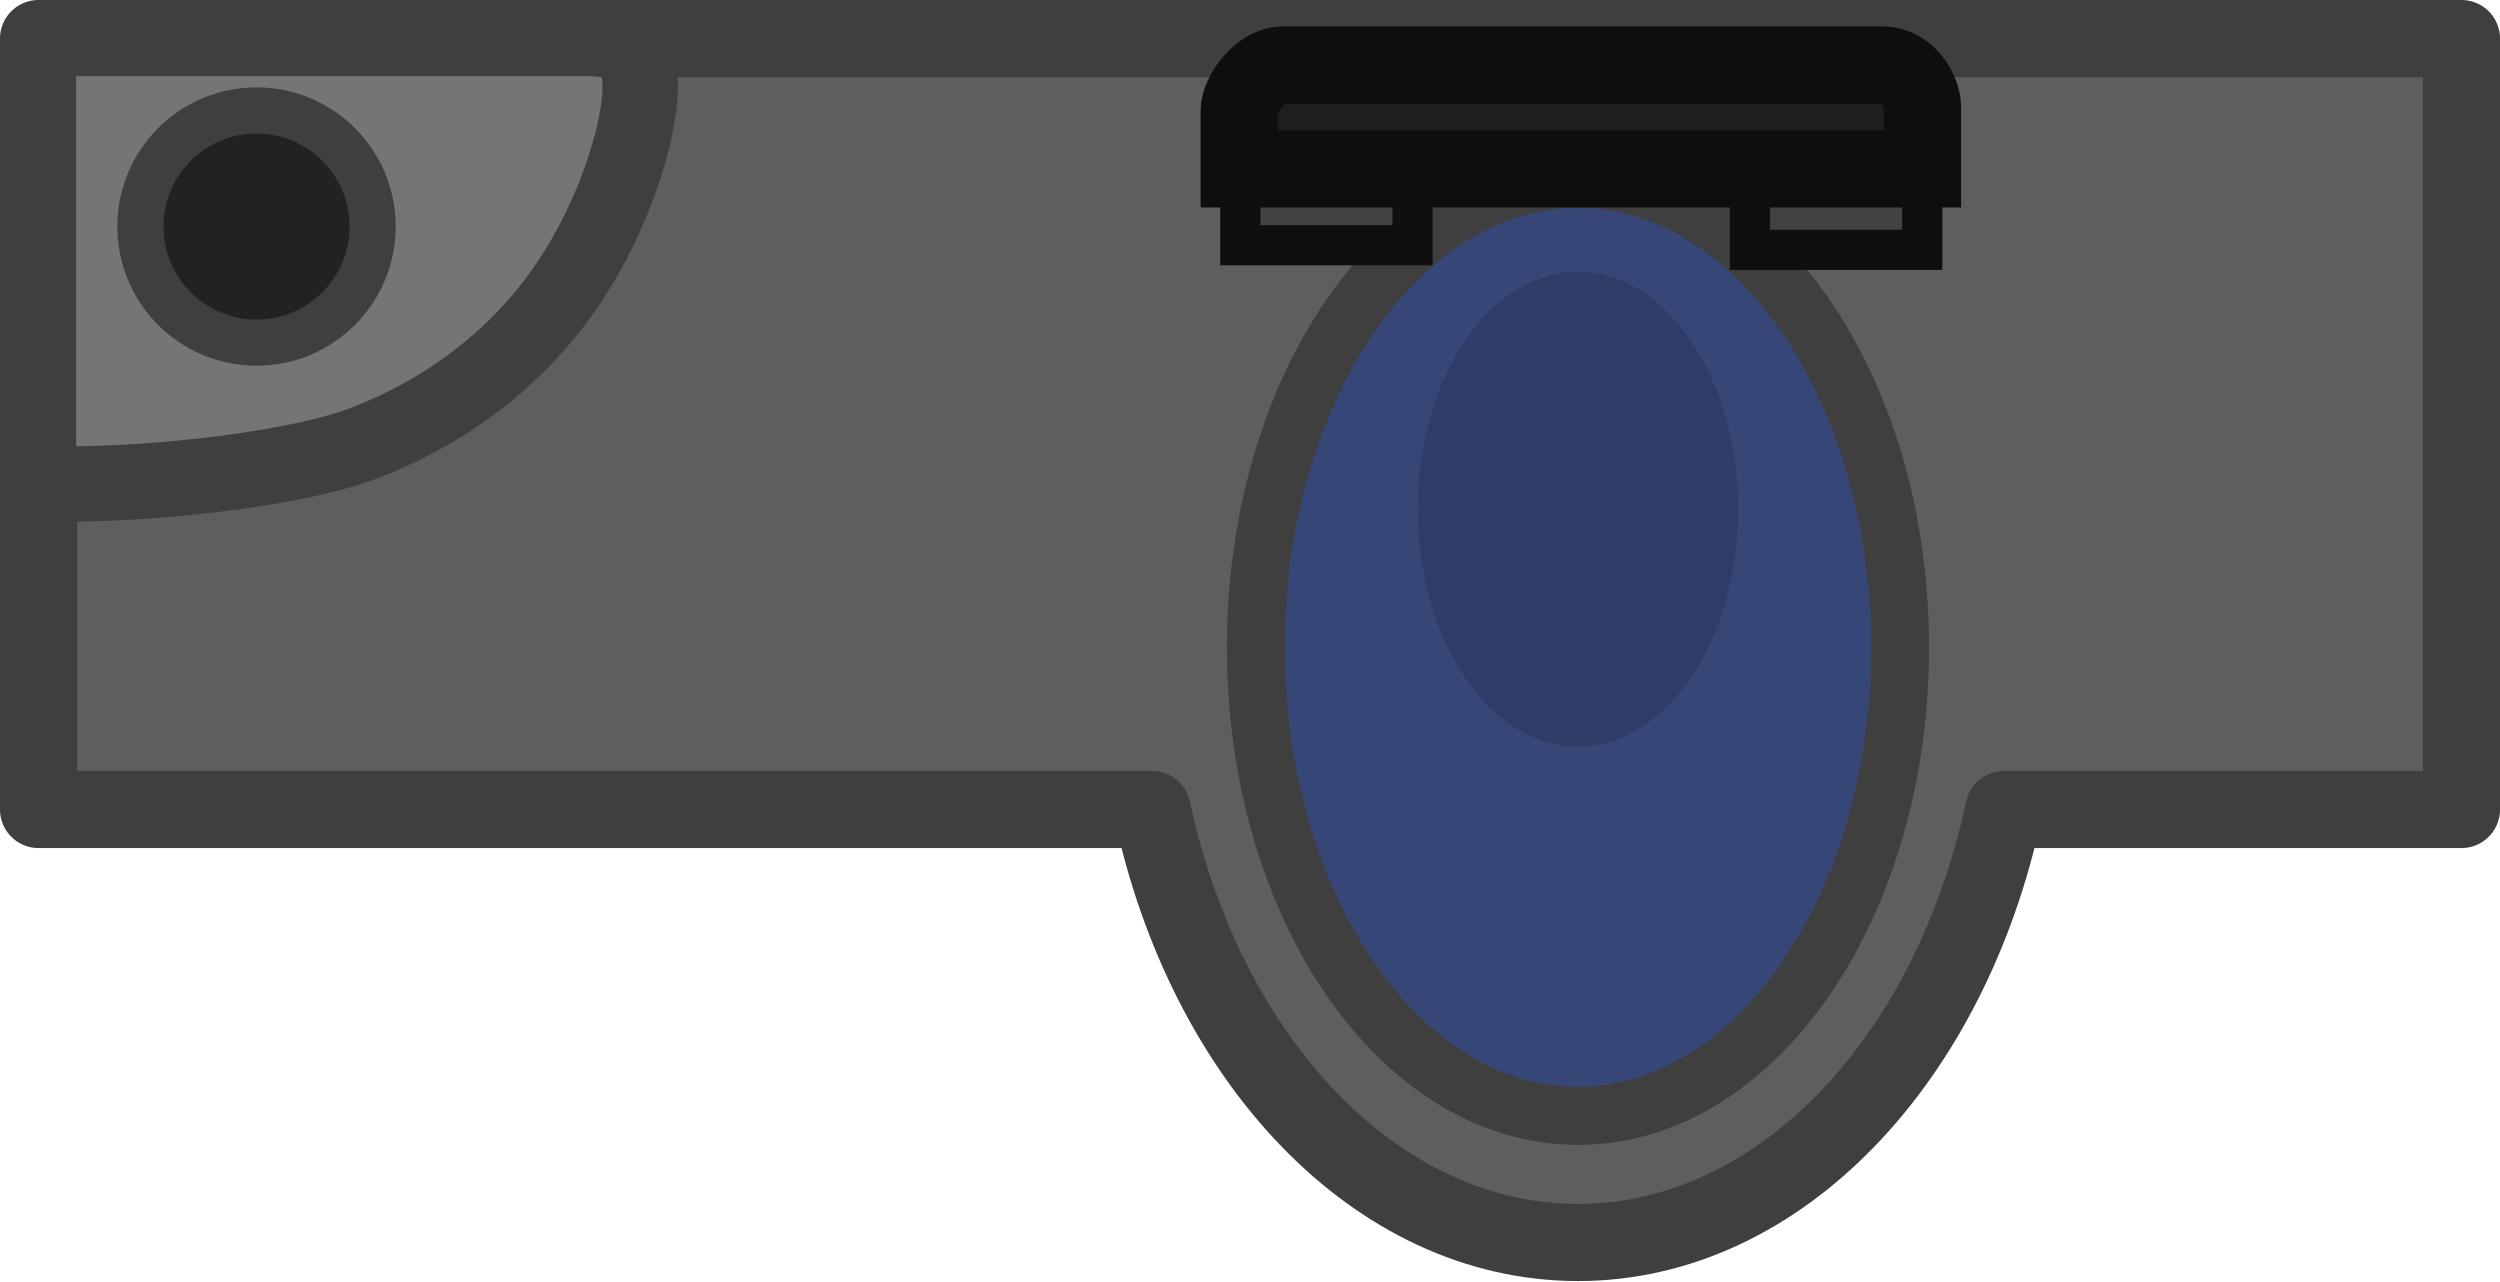
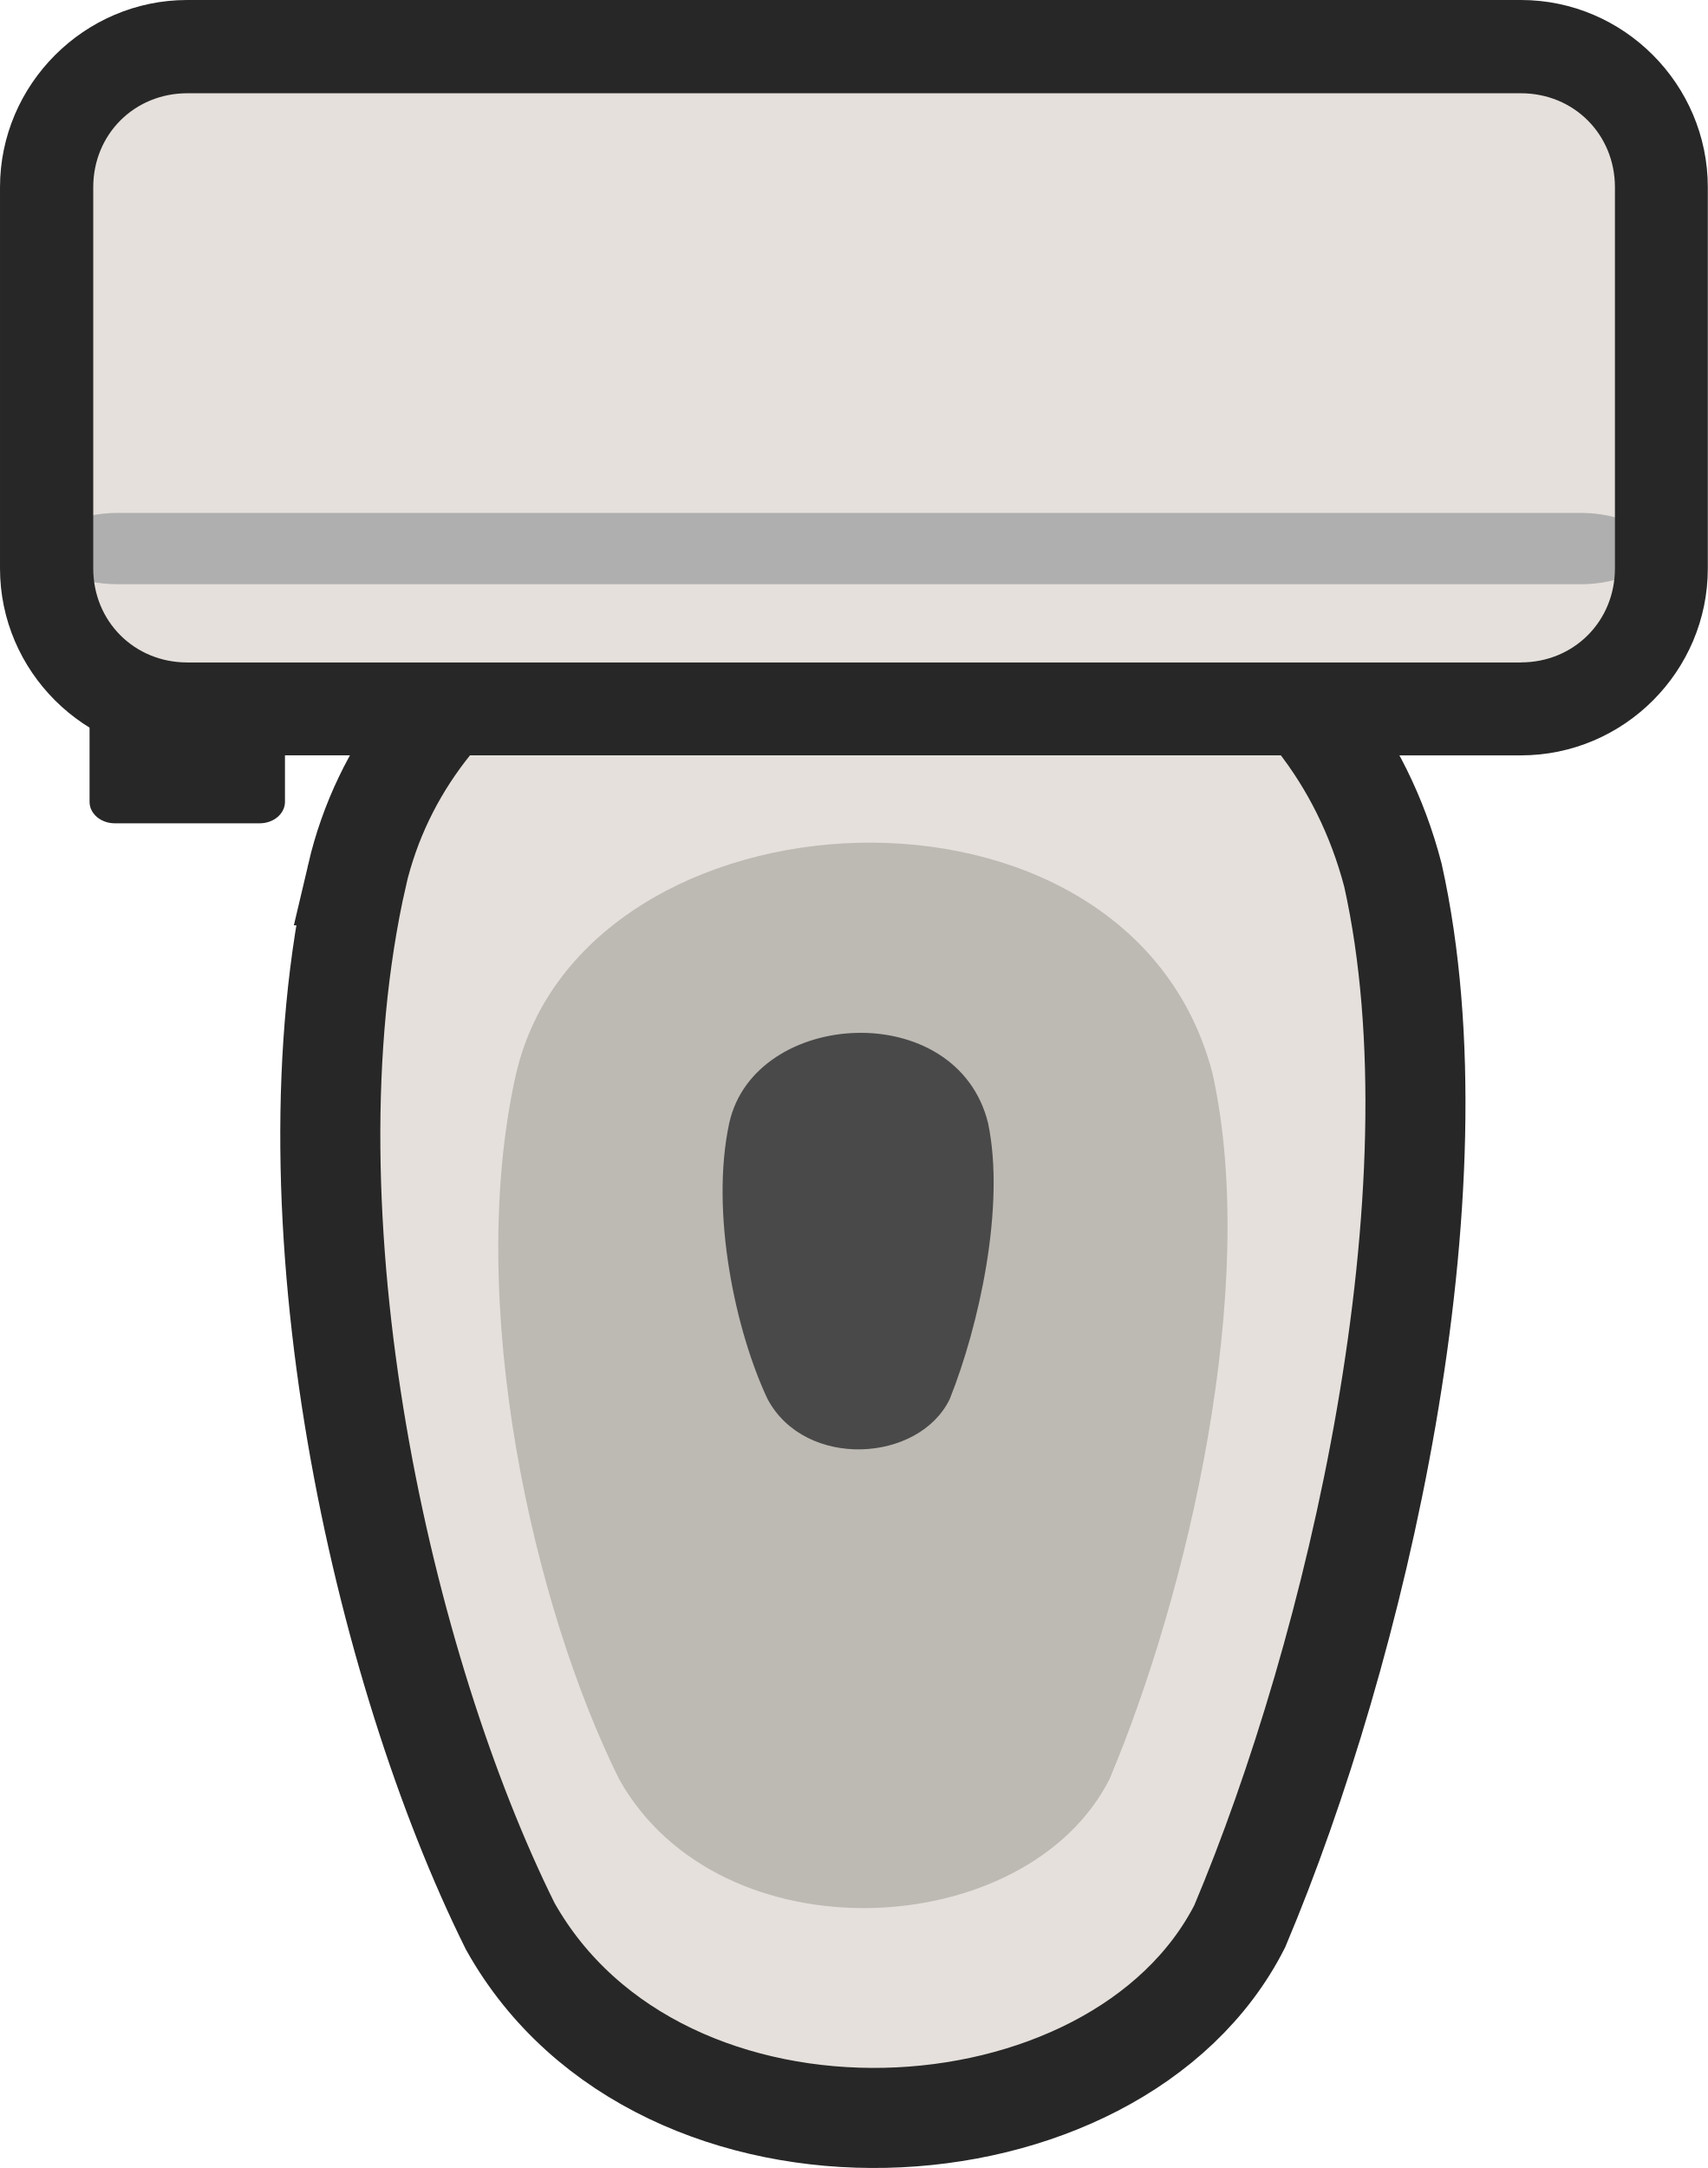
- <svg xmlns="http://www.w3.org/2000/svg" height="35.152mm" viewBox="0 0 68.599 35.152" width="68.599mm" version="1.1" id="svg11">
-   <defs id="defs11" />
-   <path id="path2" style="fill:#5e5e5e;stroke:#3f3f3f;stroke-width:2.117;stroke-miterlimit:10;stroke-dasharray:none;stroke-opacity:1;stroke-linecap:round;stroke-linejoin:round" d="M 1.058,1.058 V 22.212 H 31.614 c 1.466,6.863 6.143,11.881 11.686,11.881 5.544,0 10.221,-5.019 11.686,-11.881 H 67.541 V 1.058 Z" />
-   <path d="m 34.459,17.765 c 0,-7.1 3.958,-12.856 8.84,-12.856 4.882,0 8.84,5.756 8.84,12.856 0,7.1 -3.958,12.856 -8.84,12.856 -4.882,0 -8.84,-5.756 -8.84,-12.856 z" stroke="#14192b" stroke-linejoin="round" stroke-width="2.202" id="path6" style="fill:#364676;fill-opacity:1;stroke:#3f3f3f;stroke-miterlimit:10;stroke-opacity:1;stroke-width:1.587;stroke-dasharray:none" />
-   <path d="M 1.058,1.058 H 16.117 c 0.706,0 1.433,0.117 1.449,1.291 0.016,1.174 -0.679,3.517 -1.984,5.447 -1.305,1.93 -3.219,3.445 -5.567,4.353 -2.348,0.908 -7.555,1.263 -8.957,1.081 z" fill="#757575" stroke="#3f3f3f" stroke-linecap="round" stroke-linejoin="round" stroke-width="2.066" id="path7" style="stroke-miterlimit:10" />
-   <path d="m 3.853,6.216 c 0,-1.759 1.426,-3.186 3.186,-3.186 1.759,0 3.186,1.426 3.186,3.186 0,1.759 -1.426,3.186 -3.186,3.186 -1.759,0 -3.186,-1.426 -3.186,-3.186 z" fill="#222222" stroke="#3f3f3f" stroke-linecap="round" stroke-linejoin="round" stroke-width="1.266" id="path8" style="stroke-miterlimit:10" />
-   <path d="M 34.034,6.729 V 3.517 h 4.725 v 3.213 z" fill="#424242" stroke="#000" stroke-width="1.103" id="path9" style="stroke:#0f0f0f;stroke-miterlimit:10;stroke-opacity:1" />
-   <path d="M 48.019,6.855 V 3.643 h 4.725 v 3.213 z" fill="#424242" stroke="#000" stroke-width="1.103" id="path10" style="stroke:#0f0f0f;stroke-miterlimit:10;stroke-opacity:1" />
-   <path d="m 34.003,4.635 c 0,0 0,-1.098 0,-1.599 0,-0.443 0.568,-1.252 1.203,-1.252 h 16.456 c 0.687,0 1.091,0.731 1.091,1.153 v 1.698 z" fill="#1e1e1e" stroke="#000" stroke-width="2.202" id="path11" style="stroke:#0e0e0e;stroke-miterlimit:10;stroke-opacity:1;stroke-width:2.117;stroke-dasharray:none" />
-   <path d="m 38.902,13.972 c 0,-3.599 1.969,-6.517 4.397,-6.517 2.428,0 4.397,2.918 4.397,6.517 0,3.599 -1.969,6.517 -4.397,6.517 -2.428,0 -4.397,-2.918 -4.397,-6.517 z" fill="url(#a)" stroke="#14192b" stroke-linejoin="round" stroke-width="2.202" id="path12" style="fill:#2e3d67;fill-opacity:1;stroke:none;stroke-miterlimit:10;stroke-opacity:1" />
+ <svg xmlns="http://www.w3.org/2000/svg" width="128" height="162.454" viewBox="0 0 33.867 42.983" version="1.1" id="svg1360">
+   <defs id="defs1357" />
+   <g id="layer1">
+     <path id="rect6498-3-5-6-8" d="m 7.08,17.353 c -1.54,6.802 0.522,15.773 3.038,20.837 2.98,5.318 12.024,4.811 14.467,0 2.298,-5.447 4.439,-14.541 3.038,-20.837 -2.481,-9.5 -18.523,-8.615 -20.544,0 z" style="fill:#e5e0db;fill-opacity:1;fill-rule:nonzero;stroke:#272727;stroke-width:1.984;stroke-linecap:round;stroke-linejoin:miter;stroke-miterlimit:4;stroke-dasharray:none;stroke-dashoffset:0;stroke-opacity:1;paint-order:normal" />
+     <path style="color:#000000;fill:#e5e0db;stroke-width:1.845;stroke-linecap:round;stroke-linejoin:round" d="M 30.16,14.055 H 3.71 c -1.544,0 -2.787,-1.243 -2.787,-2.787 V 3.712 c 0,-1.544 1.243,-2.787 2.787,-2.787 H 30.16 c 1.544,0 2.787,1.243 2.787,2.787 V 11.269 c 0,1.544 -1.243,2.787 -2.787,2.787 z" id="path9514-6" />
+     <path id="rect6498-3-5-5" d="m 10.237,21.274 c -1.035,4.571 0.351,10.599 2.042,14.002 2.002,3.574 8.08,3.233 9.722,0 1.544,-3.66 2.983,-9.771 2.042,-14.002 -1.667,-6.384 -12.447,-5.789 -13.805,0 z" style="fill:#bdb9b3;fill-opacity:1;fill-rule:nonzero;stroke:none;stroke-width:3.029;stroke-linecap:round;stroke-linejoin:miter;stroke-miterlimit:4;stroke-dasharray:none;stroke-dashoffset:0;stroke-opacity:1;paint-order:stroke fill markers" />
+     <path id="rect6498-3-9-5-1" d="m 14.462,22.263 c -0.385,1.787 0.13,4.144 0.759,5.474 0.744,1.397 3.003,1.264 3.613,0 0.574,-1.431 1.109,-3.82 0.759,-5.474 -0.62,-2.496 -4.626,-2.263 -5.131,0 z" style="fill:#494949;fill-opacity:1;fill-rule:nonzero;stroke:none;stroke-width:1.155;stroke-linecap:round;stroke-linejoin:miter;stroke-miterlimit:4;stroke-dasharray:none;stroke-dashoffset:0;stroke-opacity:1;paint-order:stroke fill markers" />
+     <rect ry="0.425" rx="0.501" y="-16.323" x="-5.651" height="2.362" width="3.875" id="rect6547-2-5" style="fill:#272727;fill-opacity:1;fill-rule:nonzero;stroke:none;stroke-width:5.706;stroke-linecap:round;stroke-linejoin:round;stroke-miterlimit:4;stroke-dasharray:none;stroke-dashoffset:0;stroke-opacity:1;paint-order:stroke fill markers" transform="scale(-1)" />
+     <rect style="fill:#afafaf;fill-opacity:1;stroke:none;stroke-width:1.849;stroke-linecap:round;stroke-linejoin:round;stroke-dasharray:none;stroke-opacity:1;paint-order:normal" id="rect3077-2" width="31.834" height="1.414" x="-32.758" y="-11.583" rx="1.414" ry="1.414" transform="scale(-1)" />
+     <path style="color:#000000;fill:#272727;fill-opacity:1;stroke-width:1.984;stroke-linecap:round;stroke-linejoin:round;stroke-miterlimit:4;stroke-dasharray:none" d="m 30.161,14.976 c 2.039,0 3.706,-1.667 3.706,-3.706 V 3.713 c 0,-2.039 -1.667,-3.713 -3.706,-3.713 H 3.713 C 1.674,-1.106408e-6 4.7679888e-5,1.674 4.7679888e-5,3.713 v 7.556 c 0,2.039 1.674,3.706 3.713,3.706 z m 0,-1.842 H 3.713 c -1.049,0 -1.864,-0.815 -1.864,-1.864 V 3.713 c 0,-1.049 0.815,-1.864 1.864,-1.864 h 26.448 c 1.049,0 1.864,0.815 1.864,1.864 v 7.556 c 0,1.049 -0.815,1.864 -1.864,1.864 z" id="path9516-8" />
+   </g>
</svg>
